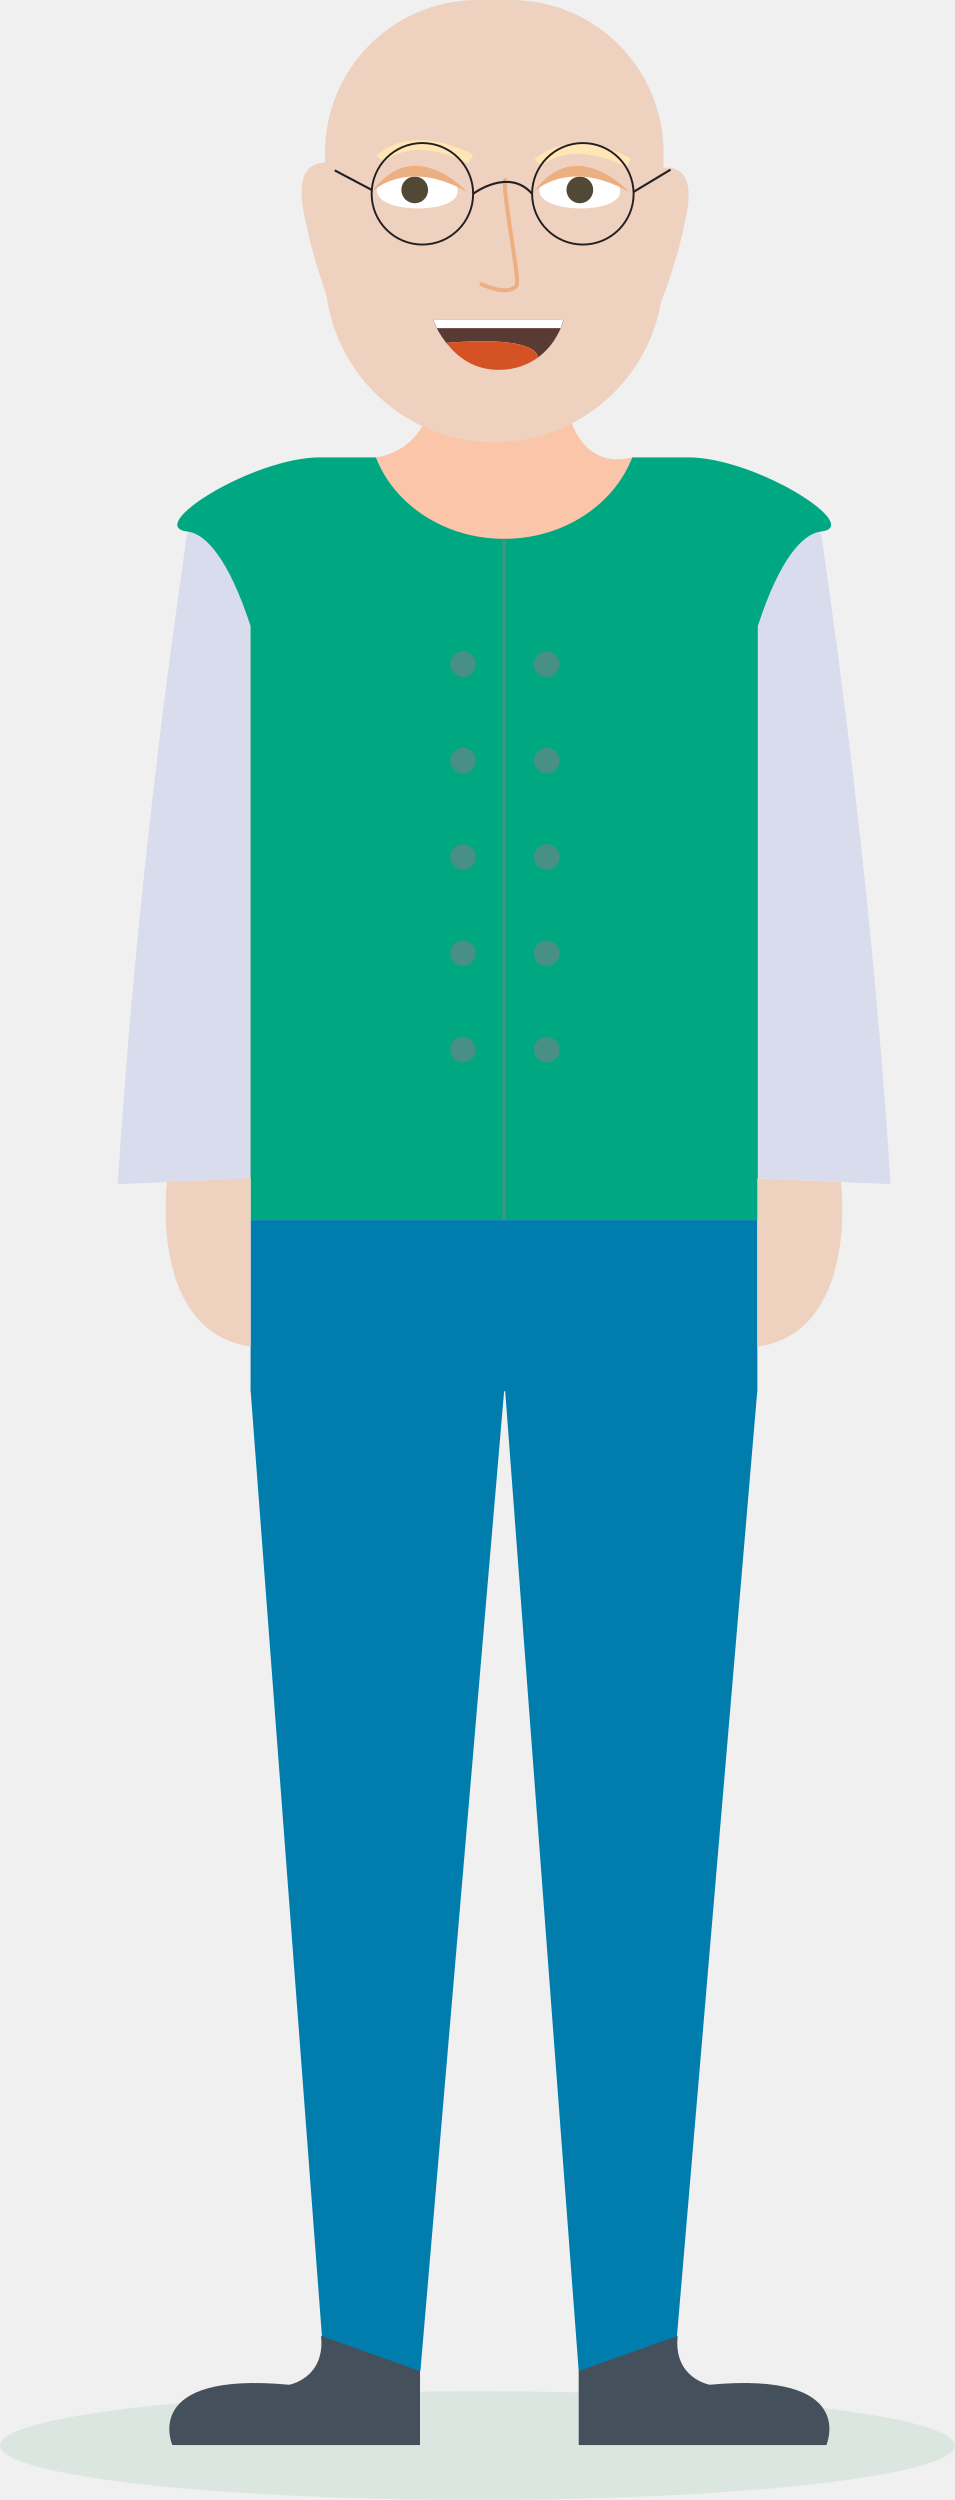
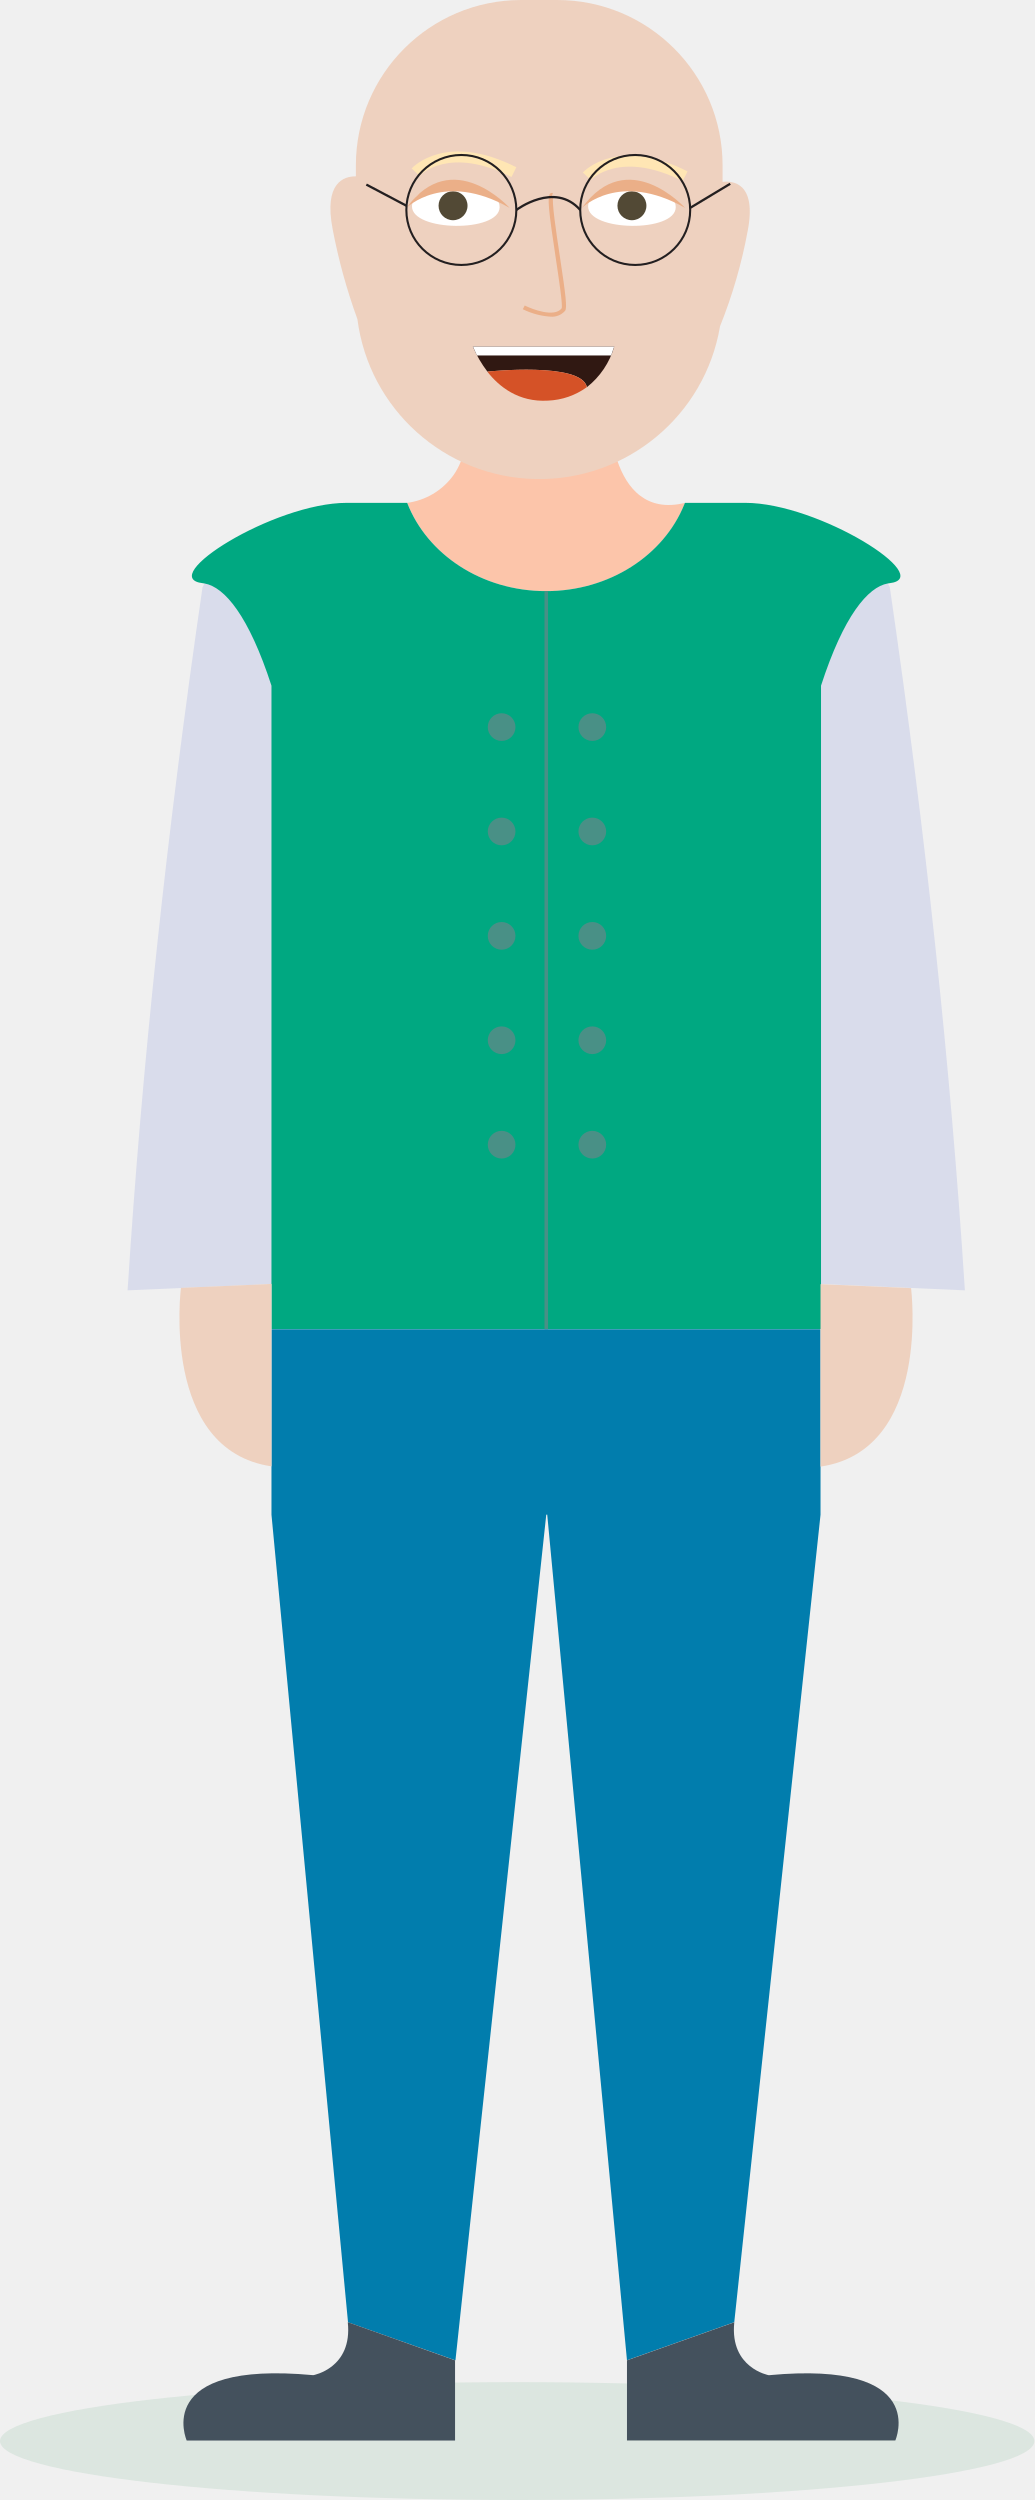
- <svg xmlns="http://www.w3.org/2000/svg" viewBox="0 0 277.84 727.53">
+ <svg xmlns="http://www.w3.org/2000/svg" viewBox="0 0 277.84 671.52">
  <defs>
-     <style>.cls-1{fill:#dce6e0;}.cls-2{fill:#fbc5aa;}.cls-3{fill:#d8dcec;}.cls-4,.cls-5{fill:#00a881;}.cls-5{stroke:#489086;stroke-width:0.95px;}.cls-13,.cls-14,.cls-15,.cls-16,.cls-5{stroke-miterlimit:10;}.cls-6{fill:#007dac;}.cls-13,.cls-14,.cls-7{fill:#eed1bf;}.cls-8{fill:#44515c;}.cls-9{fill:#489086;}.cls-10{fill:#fff;}.cls-11{fill:#514835;}.cls-12{fill:#ebaf82;}.cls-13{stroke:#ebaf82;stroke-width:1.15px;}.cls-14{stroke:#ffe6b4;stroke-width:2.89px;}.cls-15,.cls-16{fill:none;stroke:#231f20;}.cls-15{stroke-width:0.62px;}.cls-16{stroke-width:0.56px;}.cls-17{fill:#5a3b34;}.cls-18{fill:#d55225;}</style>
+     <style>.cls-1{fill:#fcc5aa;}.cls-2{fill:#dce6e0;}.cls-3{fill:#d9dceb;}.cls-4{fill:#eed1bf;}.cls-5{fill:#fff;}.cls-6{fill:#524935;}.cls-7{fill:#ebaf88;}.cls-8{fill:#ffe6b4;}.cls-9{fill:#301812;}.cls-10{fill:#d55227;}.cls-11,.cls-12,.cls-14{fill:none;stroke-miterlimit:10;}.cls-11,.cls-12{stroke:#231f20;}.cls-11{stroke-width:0.62px;}.cls-12{stroke-width:0.56px;}.cls-13{fill:#00a881;}.cls-14{stroke:#499086;stroke-width:0.95px;}.cls-15{fill:#017dad;}.cls-16{fill:#44515d;}.cls-17{fill:#499086;}</style>
  </defs>
  <g id="Layer_2" data-name="Layer 2">
-     <g id="Avatar">
-       <ellipse class="cls-1" cx="138.92" cy="711.69" rx="138.92" ry="15.83" />
-       <path class="cls-2" d="M109.27,133.1s15.63-1.17,16.35-20H164s1.58,24.55,19.88,20l-1.66,14.1-37.39,14.89-32.47-8.71-7.92-15.76Z" />
-       <path class="cls-3" d="M259.18,344.6l-48.77-2.13v-157s11.28-65,28.6-29.73Q253.41,254.5,259.18,344.6Z" />
-       <path class="cls-3" d="M34.27,344.6,83,342.47v-157s-11.28-65-28.6-29.73Q40,254.5,34.27,344.6Z" />
-       <path class="cls-4" d="M200.25,133.1H184c-5.33,13.79-20,23.71-37.3,23.71s-32-9.92-37.31-23.71H93.2c-19.65,0-51.49,20.13-38.64,21.59C60,155.3,66.68,163,72.92,182.2V355.06H220.53V182.2c6.24-19.25,12.94-26.9,18.36-27.51C251.74,153.23,219.9,133.1,200.25,133.1Z" />
-       <line class="cls-5" x1="146.73" y1="355.06" x2="146.73" y2="156.81" />
-       <rect class="cls-6" x="72.92" y="355.06" width="147.48" height="49.8" />
-       <polygon class="cls-6" points="146.73 404.5 122.34 689.99 94.45 689.99 72.92 404.5 146.73 404.5" />
-       <polygon class="cls-6" points="220.4 404.5 196.14 689.99 168.41 689.99 146.99 404.5 220.4 404.5" />
-       <path class="cls-7" d="M48.6,343.94s-5.53,43.56,24.32,47.93v-49Z" />
-       <path class="cls-7" d="M244.72,344s5.53,43.56-24.32,47.93v-49Z" />
-       <path class="cls-8" d="M168.41,690v21.54h72.08s9.51-21.59-34-17.55c0,0-10.59-1.88-9.28-14.22" />
-       <path class="cls-8" d="M122.23,690v21.54H50.15s-9.51-21.59,34-17.55c0,0,10.59-1.88,9.27-14.22" />
-       <circle class="cls-9" cx="159.1" cy="193.3" r="3.72" />
-       <circle class="cls-9" cx="134.74" cy="193.3" r="3.72" />
-       <circle class="cls-9" cx="159.1" cy="221.35" r="3.72" />
-       <circle class="cls-9" cx="134.74" cy="221.35" r="3.72" />
-       <circle class="cls-9" cx="159.1" cy="249.39" r="3.72" />
-       <circle class="cls-9" cx="134.74" cy="249.39" r="3.72" />
-       <circle class="cls-9" cx="159.1" cy="277.43" r="3.72" />
-       <circle class="cls-9" cx="134.74" cy="277.43" r="3.72" />
-       <circle class="cls-9" cx="159.1" cy="305.47" r="3.72" />
-       <circle class="cls-9" cx="134.74" cy="305.47" r="3.72" />
-       <path class="cls-7" d="M96.51,47.61s-11.5-3.22-8.15,14,8.15,27.87,8.15,27.87Z" />
-       <path class="cls-7" d="M139,0h9.66a44.43,44.43,0,0,1,44.43,44.43v35a49.26,49.26,0,0,1-49.26,49.26h0A49.26,49.26,0,0,1,94.59,79.41v-35A44.43,44.43,0,0,1,139,0Z" />
-       <path class="cls-10" d="M133.2,55.68c.09-7.57-23.45-7.86-23.54-.28C109.57,62.24,133.11,62.52,133.2,55.68Z" />
-       <path class="cls-10" d="M180.51,55.68c.09-7.57-23.45-7.86-23.54-.28C156.89,62.24,180.43,62.52,180.51,55.68Z" />
-       <circle class="cls-11" cx="120.69" cy="55.26" r="3.89" />
-       <circle class="cls-11" cx="168.74" cy="55.26" r="3.89" />
-       <path class="cls-12" d="M108.19,55.84s10-10.05,27.7,0C135.89,55.84,120.5,38.82,108.19,55.84Z" />
-       <path class="cls-12" d="M155.33,55.84s10-10.05,27.69,0C183,55.84,167.63,38.82,155.33,55.84Z" />
-       <path class="cls-13" d="M139.69,82.51s8,4,10.64.58c1.14-1.49-5-31.36-3-30.73" />
-       <path class="cls-14" d="M110.64,46.27s8.33-9.13,26.4,0" />
-       <path class="cls-14" d="M156.62,47.37s8.33-9.12,26.4,0" />
-       <path class="cls-7" d="M192.23,49s10.72-3,7.6,13.06-7.6,26-7.6,26Z" />
-       <path class="cls-15" d="M137.69,56.4s10.31-7.8,17.16,0" />
-       <line class="cls-15" x1="97.4" y1="49.58" x2="108.15" y2="55.26" />
-       <line class="cls-15" x1="195.14" y1="49.36" x2="184.39" y2="55.83" />
-       <circle class="cls-16" cx="122.92" cy="56.4" r="14.77" />
-       <circle class="cls-16" cx="169.62" cy="56.4" r="14.77" />
-       <path class="cls-17" d="M164,93.1A20.56,20.56,0,0,1,156.62,104c-1.38-6.86-26.65-4.2-26.73-4.19A26.46,26.46,0,0,1,126,93.1Z" />
-       <path class="cls-18" d="M156.62,104h0a19,19,0,0,1-10.44,3.6c-7.92.47-13.15-3.77-16.29-7.79C130,99.81,155.24,97.15,156.62,104Z" />
-       <polygon class="cls-17" points="129.89 99.82 129.89 99.82 129.89 99.82 129.89 99.82" />
-       <polygon class="cls-10" points="126.03 93.1 127.11 95.49 163.16 95.49 163.97 93.1 126.03 93.1" />
+     <g id="Layer_1-2" data-name="Layer 1">
+       <path id="Vrat" class="cls-1" d="M184,135.07l-.21.53c-5.49,13.54-20,23.2-37.1,23.2-17.29,0-32-9.91-37.3-23.71h-.15a18.31,18.31,0,0,0,12.53-7.4,18,18,0,0,0,2-3.72,25.58,25.58,0,0,0,1.79-8.83H164a36.91,36.91,0,0,0,1.89,8.82c1.18,3.37,3.09,7,6.14,9.24C174.87,135.36,178.86,136.37,184,135.07Z" />
+       <ellipse class="cls-2" cx="138.92" cy="655.69" rx="138.92" ry="15.83" />
+       <path class="cls-3" d="M259.18,346.6l-48.77-2.13v-157s11.28-65,28.6-29.73Q253.41,256.48,259.18,346.6Z" />
+       <path id="Koza" class="cls-4" d="M200.83,62.06a133.55,133.55,0,0,1-7.42,25.57A49.25,49.25,0,0,1,96,85.72,155.45,155.45,0,0,1,89.36,61.6c-2.46-12.67,3.11-14.27,6.23-14.23V44.43A44.43,44.43,0,0,1,140,0h9.66a44.43,44.43,0,0,1,44.43,44.43v4.42C196.6,48.55,203.39,48.86,200.83,62.06Z" />
+       <path class="cls-5" d="M134.2,55.68c.09-7.58-23.45-7.86-23.54-.29C110.57,62.23,134.11,62.52,134.2,55.68Z" />
+       <path class="cls-5" d="M181.51,55.68c.09-7.58-23.45-7.86-23.54-.29C157.89,62.23,181.43,62.52,181.51,55.68Z" />
+       <circle class="cls-6" cx="121.69" cy="55.26" r="3.89" />
+       <circle class="cls-6" cx="169.74" cy="55.26" r="3.89" />
+       <path id="Oci" class="cls-7" d="M109.19,55.84s10-10.05,27.7,0C136.89,55.84,121.5,38.82,109.19,55.84Z" />
+       <path id="Oci-2" data-name="Oci" class="cls-7" d="M156.33,55.84s10-10.05,27.69,0C184,55.84,168.63,38.82,156.33,55.84Z" />
+       <path class="cls-4" d="M148.34,52.35l-.4,1.56C147.92,52.84,148,52.26,148.34,52.35Z" />
+       <path id="Nos" class="cls-7" d="M147.87,85.06a19.66,19.66,0,0,1-7.44-2l.52-1c2.11,1.06,8,3.28,9.92.75.32-.84-.77-8-1.64-13.82-1.86-12.29-2.3-16.23-1.43-17a.74.74,0,0,1,.71-.15l-.34,1.11a.42.42,0,0,0,.44-.16c-.5,1,.8,9.68,1.76,16,1.62,10.7,2,13.92,1.42,14.69A4.65,4.65,0,0,1,147.87,85.06Z" />
+       <g id="Obrve">
+         <path class="cls-8" d="M137.39,47.55c-16.77-8.46-24.37-.65-24.69-.31l-2.12-2c.37-.41,9.28-9.82,28.11-.32Z" />
+       </g>
+       <g id="Obrve-2" data-name="Obrve">
+         <g id="Obrve-3" data-name="Obrve">
+           <path id="Obrve-4" data-name="Obrve" class="cls-8" d="M183.37,48.65c-16.9-8.52-24.6-.39-24.68-.31l-2.13-2c.37-.4,9.28-9.82,28.11-.31Z" />
+         </g>
+       </g>
+       <path class="cls-9" d="M165,93.1a21.64,21.64,0,0,1-7.35,10.9c-1.38-6.86-26.65-4.19-26.73-4.18A31.85,31.85,0,0,1,127,93.1Z" />
+       <path class="cls-10" d="M157.62,104h0a19,19,0,0,1-10.44,3.61c-7.92.47-13.15-3.77-16.29-7.79C131,99.81,156.24,97.14,157.62,104Z" />
+       <polygon class="cls-9" points="130.89 99.82 130.89 99.82 130.89 99.82 130.89 99.82" />
+       <polygon class="cls-5" points="127.03 93.1 128.11 95.48 164.16 95.48 164.97 93.1 127.03 93.1" />
+       <g id="Ocala">
+         <path class="cls-11" d="M138.69,56.4s10.31-7.8,17.16,0" />
+         <line class="cls-11" x1="98.4" y1="49.58" x2="109.15" y2="55.26" />
+         <line class="cls-11" x1="196.14" y1="49.36" x2="185.39" y2="55.83" />
+         <circle class="cls-12" cx="123.92" cy="56.4" r="14.77" />
+         <circle class="cls-12" cx="170.62" cy="56.4" r="14.77" />
+       </g>
+       <path class="cls-3" d="M34.27,346.6,83,344.47v-157s-11.28-65-28.6-29.73Q40,256.48,34.27,346.6Z" />
+       <path id="Pulover" class="cls-13" d="M238.89,156.66l-.41.06c-5.35.94-11.87,8.69-17.95,27.46V357H72.92V184.18c-6.09-18.77-12.6-26.52-18-27.46l-.41-.06c-12.85-1.45,19-21.59,38.64-21.59h16.22c5.33,13.8,20,23.71,37.3,23.71,17.08,0,31.61-9.66,37.1-23.2.08-.17.14-.34.21-.51h16.22C219.9,135.07,251.74,155.21,238.89,156.66Z" />
+       <line id="Zadrga" class="cls-14" x1="146.73" y1="357.05" x2="146.73" y2="158.8" />
+       <polygon id="Hlace" class="cls-15" points="220.4 357.05 220.4 406.86 197.23 623.76 168.41 633.98 146.99 406.86 146.73 406.86 122.34 633.98 122.23 633.98 93.48 623.79 72.92 406.86 72.92 357.05 220.4 357.05" />
+       <path id="Koza-2" data-name="Koza" class="cls-4" d="M48.6,345.93s-5.53,43.56,24.32,47.94v-49Z" />
+       <path id="Koza-3" data-name="Koza" class="cls-4" d="M244.72,346s5.53,43.56-24.32,47.94v-49Z" />
+       <path class="cls-16" d="M240.49,655.53H168.41V634l28.82-10.22s0,0,0,.08C196,636.11,206.51,638,206.51,638,250,633.93,240.49,655.53,240.49,655.53Z" />
+       <path class="cls-16" d="M122.23,634v21.55H50.15s-9.51-21.6,34-17.56c0,0,10.59-1.87,9.27-14.21l.08,0Z" />
+       <circle id="Gumb" class="cls-17" cx="159.1" cy="195.3" r="3.72" />
+       <circle id="Gumb-2" data-name="Gumb" class="cls-17" cx="134.74" cy="195.3" r="3.72" />
+       <circle id="Gumb-3" data-name="Gumb" class="cls-17" cx="159.1" cy="223.34" r="3.72" />
+       <circle id="Gumb-4" data-name="Gumb" class="cls-17" cx="134.74" cy="223.34" r="3.72" />
+       <circle id="Gumb-5" data-name="Gumb" class="cls-17" cx="159.1" cy="251.38" r="3.72" />
+       <circle id="Gumb-6" data-name="Gumb" class="cls-17" cx="134.74" cy="251.38" r="3.72" />
+       <circle id="Gumb-7" data-name="Gumb" class="cls-17" cx="159.1" cy="279.42" r="3.72" />
+       <circle id="Gumb-8" data-name="Gumb" class="cls-17" cx="134.74" cy="279.42" r="3.72" />
+       <circle id="Gumb-9" data-name="Gumb" class="cls-17" cx="159.1" cy="307.47" r="3.72" />
+       <circle id="Gumb-10" data-name="Gumb" class="cls-17" cx="134.74" cy="307.47" r="3.72" />
    </g>
  </g>
</svg>
